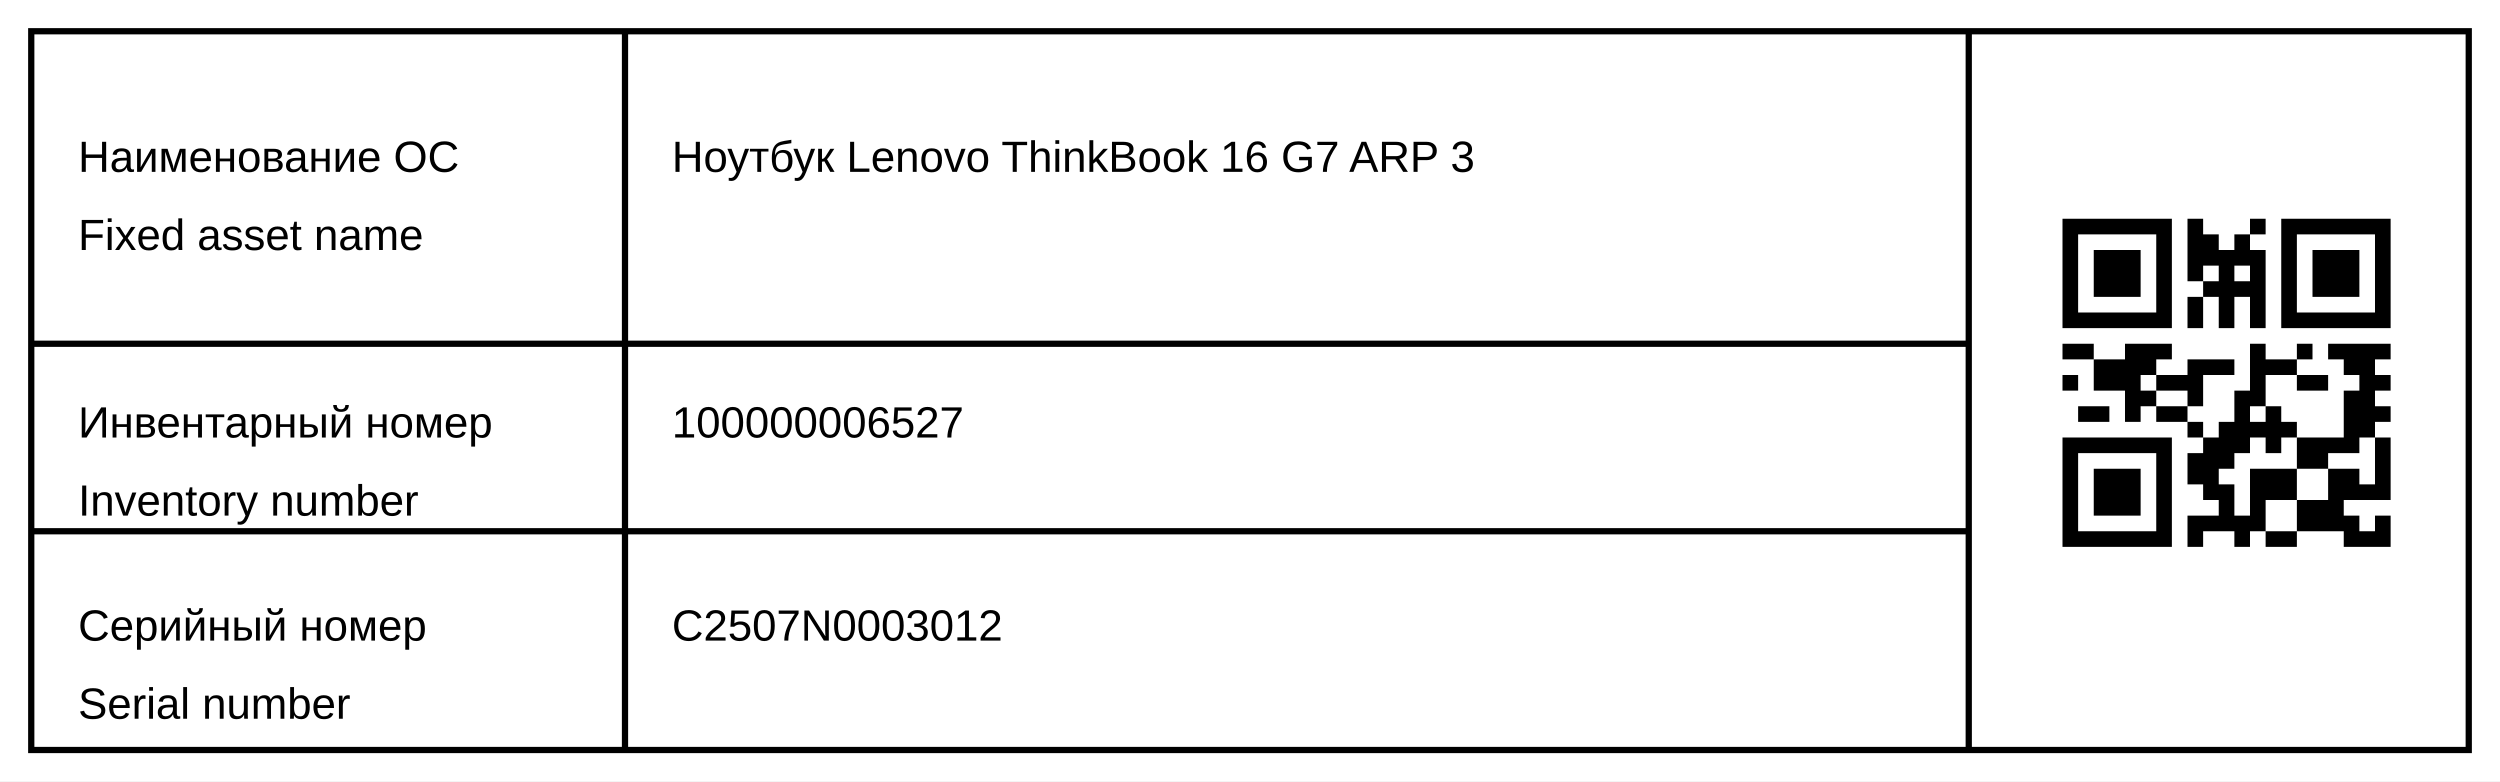
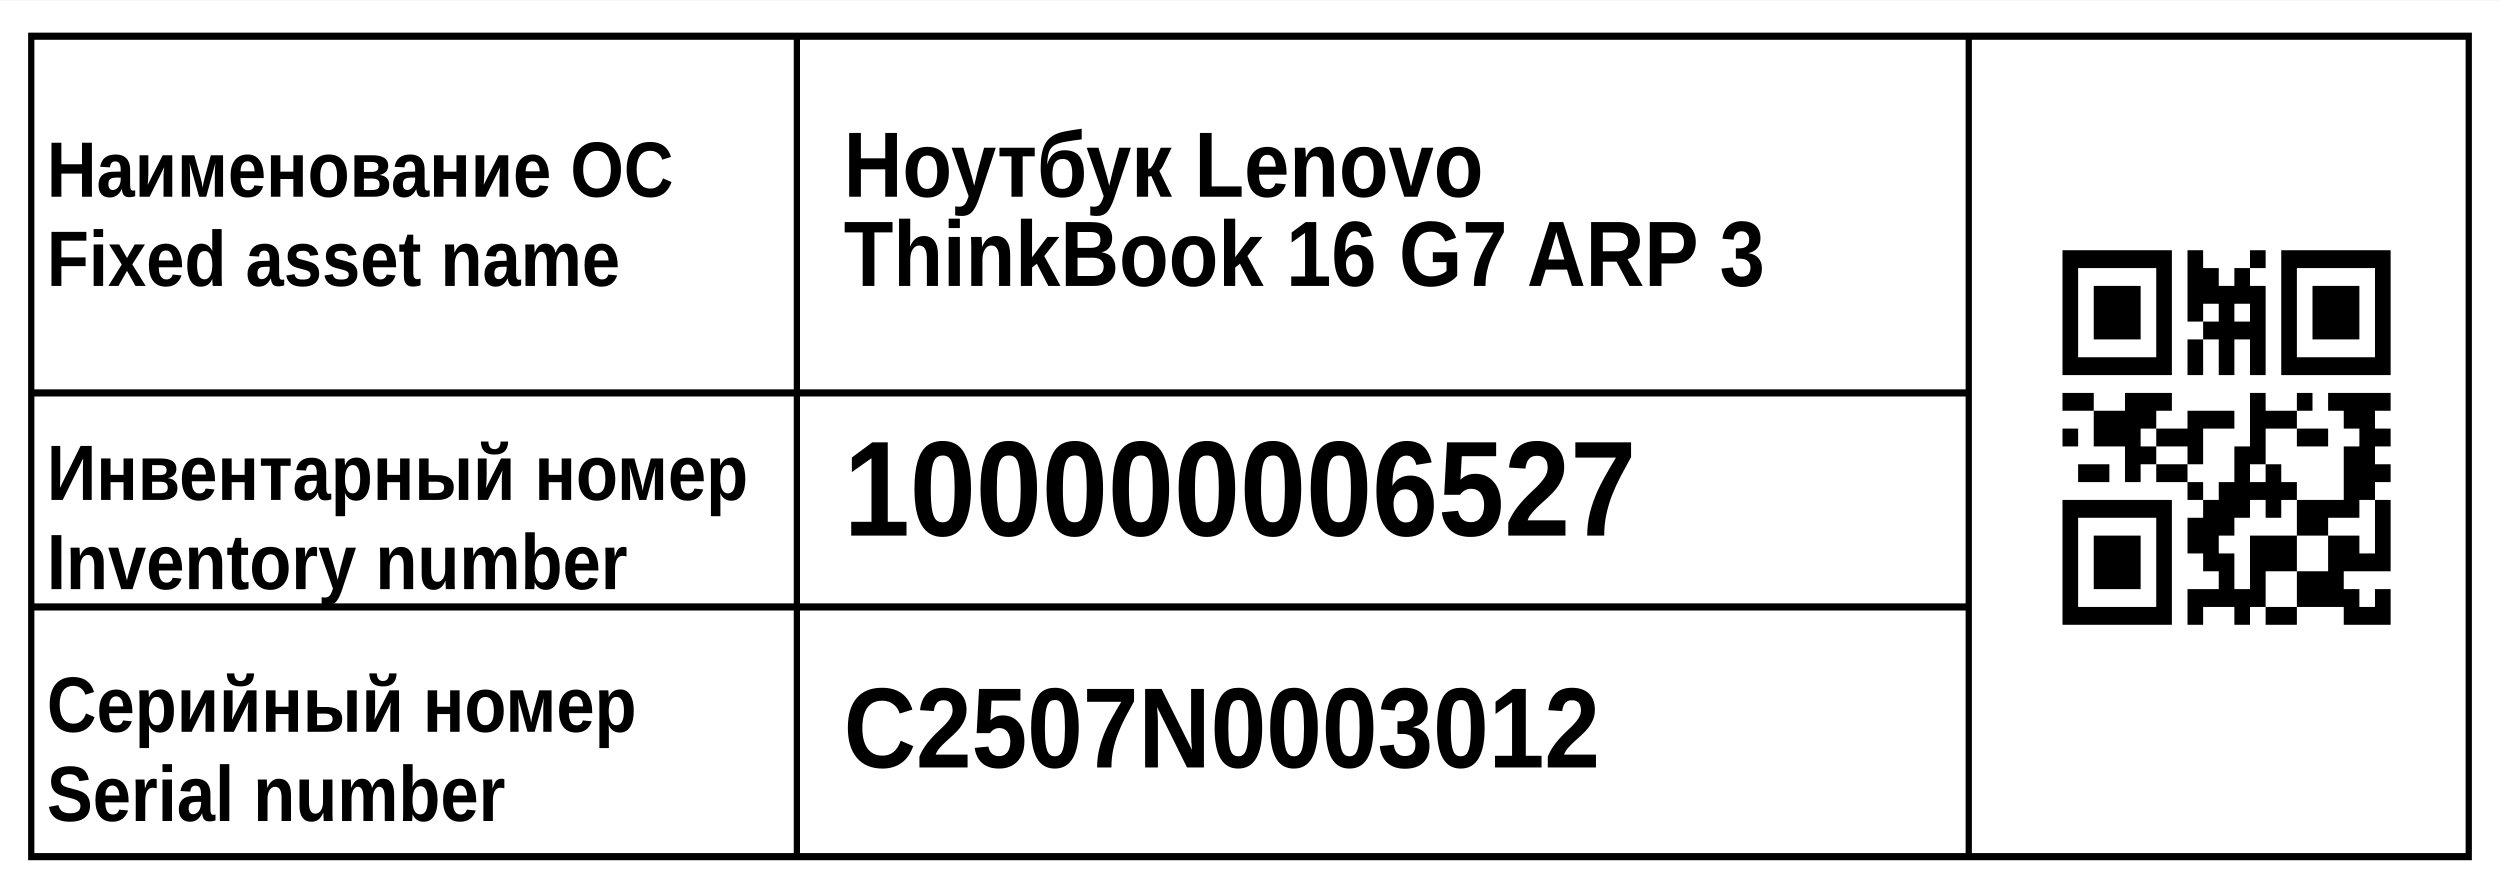
- <svg xmlns="http://www.w3.org/2000/svg" width="800" height="250" viewBox="0 0 800 250">
-   <rect width="100%" height="100%" fill="white" />
-   <rect x="10" y="10" width="780" height="230" fill="none" stroke="black" stroke-width="2" />
-   <line x1="200" y1="10" x2="200" y2="240" stroke="black" stroke-width="2" />
-   <line x1="630" y1="10" x2="630" y2="240" stroke="black" stroke-width="2" />
-   <line x1="10" y1="110" x2="630" y2="110" stroke="black" stroke-width="2" />
-   <line x1="10" y1="170" x2="630" y2="170" stroke="black" stroke-width="2" />
-   <g font-family="Arial, sans-serif" font-size="14" fill="black">
-     <text x="25" y="55">Наименование ОС</text>
-     <text x="25" y="80">Fixed asset name</text>
-     <text x="25" y="140">Инвентарный номер</text>
-     <text x="25" y="165">Inventory number</text>
-     <text x="25" y="205">Серийный номер</text>
-     <text x="25" y="230">Serial number</text>
-   </g>
-   <g font-family="Arial, sans-serif" font-size="14" fill="black">
-     <text x="215" y="55">Ноутбук Lenovo ThinkBook 16 G7 ARP 3</text>
-     <text x="215" y="140">100000006527</text>
-     <text x="215" y="205">C2507N0003012</text>
-   </g>
-   <g transform="translate(660, 70)">
-     <path d="M 0 0 h 5 v 5 h -5 Z M 5 0 h 5 v 5 h -5 Z M 10 0 h 5 v 5 h -5 Z M 15 0 h 5 v 5 h -5 Z M 20 0 h 5 v 5 h -5 Z M 25 0 h 5 v 5 h -5 Z M 30 0 h 5 v 5 h -5 Z M 40 0 h 5 v 5 h -5 Z M 60 0 h 5 v 5 h -5 Z M 70 0 h 5 v 5 h -5 Z M 75 0 h 5 v 5 h -5 Z M 80 0 h 5 v 5 h -5 Z M 85 0 h 5 v 5 h -5 Z M 90 0 h 5 v 5 h -5 Z M 95 0 h 5 v 5 h -5 Z M 100 0 h 5 v 5 h -5 Z M 0 5 h 5 v 5 h -5 Z M 30 5 h 5 v 5 h -5 Z M 40 5 h 5 v 5 h -5 Z M 45 5 h 5 v 5 h -5 Z M 55 5 h 5 v 5 h -5 Z M 70 5 h 5 v 5 h -5 Z M 100 5 h 5 v 5 h -5 Z M 0 10 h 5 v 5 h -5 Z M 10 10 h 5 v 5 h -5 Z M 15 10 h 5 v 5 h -5 Z M 20 10 h 5 v 5 h -5 Z M 30 10 h 5 v 5 h -5 Z M 40 10 h 5 v 5 h -5 Z M 45 10 h 5 v 5 h -5 Z M 50 10 h 5 v 5 h -5 Z M 55 10 h 5 v 5 h -5 Z M 60 10 h 5 v 5 h -5 Z M 70 10 h 5 v 5 h -5 Z M 80 10 h 5 v 5 h -5 Z M 85 10 h 5 v 5 h -5 Z M 90 10 h 5 v 5 h -5 Z M 100 10 h 5 v 5 h -5 Z M 0 15 h 5 v 5 h -5 Z M 10 15 h 5 v 5 h -5 Z M 15 15 h 5 v 5 h -5 Z M 20 15 h 5 v 5 h -5 Z M 30 15 h 5 v 5 h -5 Z M 40 15 h 5 v 5 h -5 Z M 50 15 h 5 v 5 h -5 Z M 60 15 h 5 v 5 h -5 Z M 70 15 h 5 v 5 h -5 Z M 80 15 h 5 v 5 h -5 Z M 85 15 h 5 v 5 h -5 Z M 90 15 h 5 v 5 h -5 Z M 100 15 h 5 v 5 h -5 Z M 0 20 h 5 v 5 h -5 Z M 10 20 h 5 v 5 h -5 Z M 15 20 h 5 v 5 h -5 Z M 20 20 h 5 v 5 h -5 Z M 30 20 h 5 v 5 h -5 Z M 45 20 h 5 v 5 h -5 Z M 50 20 h 5 v 5 h -5 Z M 55 20 h 5 v 5 h -5 Z M 60 20 h 5 v 5 h -5 Z M 70 20 h 5 v 5 h -5 Z M 80 20 h 5 v 5 h -5 Z M 85 20 h 5 v 5 h -5 Z M 90 20 h 5 v 5 h -5 Z M 100 20 h 5 v 5 h -5 Z M 0 25 h 5 v 5 h -5 Z M 30 25 h 5 v 5 h -5 Z M 40 25 h 5 v 5 h -5 Z M 50 25 h 5 v 5 h -5 Z M 60 25 h 5 v 5 h -5 Z M 70 25 h 5 v 5 h -5 Z M 100 25 h 5 v 5 h -5 Z M 0 30 h 5 v 5 h -5 Z M 5 30 h 5 v 5 h -5 Z M 10 30 h 5 v 5 h -5 Z M 15 30 h 5 v 5 h -5 Z M 20 30 h 5 v 5 h -5 Z M 25 30 h 5 v 5 h -5 Z M 30 30 h 5 v 5 h -5 Z M 40 30 h 5 v 5 h -5 Z M 50 30 h 5 v 5 h -5 Z M 60 30 h 5 v 5 h -5 Z M 70 30 h 5 v 5 h -5 Z M 75 30 h 5 v 5 h -5 Z M 80 30 h 5 v 5 h -5 Z M 85 30 h 5 v 5 h -5 Z M 90 30 h 5 v 5 h -5 Z M 95 30 h 5 v 5 h -5 Z M 100 30 h 5 v 5 h -5 Z M 0 40 h 5 v 5 h -5 Z M 5 40 h 5 v 5 h -5 Z M 20 40 h 5 v 5 h -5 Z M 25 40 h 5 v 5 h -5 Z M 30 40 h 5 v 5 h -5 Z M 60 40 h 5 v 5 h -5 Z M 75 40 h 5 v 5 h -5 Z M 85 40 h 5 v 5 h -5 Z M 90 40 h 5 v 5 h -5 Z M 95 40 h 5 v 5 h -5 Z M 100 40 h 5 v 5 h -5 Z M 10 45 h 5 v 5 h -5 Z M 15 45 h 5 v 5 h -5 Z M 20 45 h 5 v 5 h -5 Z M 25 45 h 5 v 5 h -5 Z M 40 45 h 5 v 5 h -5 Z M 45 45 h 5 v 5 h -5 Z M 50 45 h 5 v 5 h -5 Z M 60 45 h 5 v 5 h -5 Z M 65 45 h 5 v 5 h -5 Z M 70 45 h 5 v 5 h -5 Z M 90 45 h 5 v 5 h -5 Z M 95 45 h 5 v 5 h -5 Z M 0 50 h 5 v 5 h -5 Z M 10 50 h 5 v 5 h -5 Z M 15 50 h 5 v 5 h -5 Z M 20 50 h 5 v 5 h -5 Z M 30 50 h 5 v 5 h -5 Z M 35 50 h 5 v 5 h -5 Z M 40 50 h 5 v 5 h -5 Z M 60 50 h 5 v 5 h -5 Z M 75 50 h 5 v 5 h -5 Z M 80 50 h 5 v 5 h -5 Z M 95 50 h 5 v 5 h -5 Z M 100 50 h 5 v 5 h -5 Z M 20 55 h 5 v 5 h -5 Z M 25 55 h 5 v 5 h -5 Z M 40 55 h 5 v 5 h -5 Z M 55 55 h 5 v 5 h -5 Z M 60 55 h 5 v 5 h -5 Z M 90 55 h 5 v 5 h -5 Z M 95 55 h 5 v 5 h -5 Z M 5 60 h 5 v 5 h -5 Z M 10 60 h 5 v 5 h -5 Z M 20 60 h 5 v 5 h -5 Z M 30 60 h 5 v 5 h -5 Z M 35 60 h 5 v 5 h -5 Z M 55 60 h 5 v 5 h -5 Z M 65 60 h 5 v 5 h -5 Z M 90 60 h 5 v 5 h -5 Z M 95 60 h 5 v 5 h -5 Z M 100 60 h 5 v 5 h -5 Z M 40 65 h 5 v 5 h -5 Z M 50 65 h 5 v 5 h -5 Z M 55 65 h 5 v 5 h -5 Z M 60 65 h 5 v 5 h -5 Z M 65 65 h 5 v 5 h -5 Z M 70 65 h 5 v 5 h -5 Z M 90 65 h 5 v 5 h -5 Z M 95 65 h 5 v 5 h -5 Z M 0 70 h 5 v 5 h -5 Z M 5 70 h 5 v 5 h -5 Z M 10 70 h 5 v 5 h -5 Z M 15 70 h 5 v 5 h -5 Z M 20 70 h 5 v 5 h -5 Z M 25 70 h 5 v 5 h -5 Z M 30 70 h 5 v 5 h -5 Z M 45 70 h 5 v 5 h -5 Z M 50 70 h 5 v 5 h -5 Z M 55 70 h 5 v 5 h -5 Z M 65 70 h 5 v 5 h -5 Z M 75 70 h 5 v 5 h -5 Z M 80 70 h 5 v 5 h -5 Z M 85 70 h 5 v 5 h -5 Z M 90 70 h 5 v 5 h -5 Z M 100 70 h 5 v 5 h -5 Z M 0 75 h 5 v 5 h -5 Z M 30 75 h 5 v 5 h -5 Z M 40 75 h 5 v 5 h -5 Z M 45 75 h 5 v 5 h -5 Z M 50 75 h 5 v 5 h -5 Z M 75 75 h 5 v 5 h -5 Z M 80 75 h 5 v 5 h -5 Z M 100 75 h 5 v 5 h -5 Z M 0 80 h 5 v 5 h -5 Z M 10 80 h 5 v 5 h -5 Z M 15 80 h 5 v 5 h -5 Z M 20 80 h 5 v 5 h -5 Z M 30 80 h 5 v 5 h -5 Z M 40 80 h 5 v 5 h -5 Z M 45 80 h 5 v 5 h -5 Z M 60 80 h 5 v 5 h -5 Z M 65 80 h 5 v 5 h -5 Z M 70 80 h 5 v 5 h -5 Z M 85 80 h 5 v 5 h -5 Z M 90 80 h 5 v 5 h -5 Z M 100 80 h 5 v 5 h -5 Z M 0 85 h 5 v 5 h -5 Z M 10 85 h 5 v 5 h -5 Z M 15 85 h 5 v 5 h -5 Z M 20 85 h 5 v 5 h -5 Z M 30 85 h 5 v 5 h -5 Z M 45 85 h 5 v 5 h -5 Z M 50 85 h 5 v 5 h -5 Z M 60 85 h 5 v 5 h -5 Z M 65 85 h 5 v 5 h -5 Z M 70 85 h 5 v 5 h -5 Z M 85 85 h 5 v 5 h -5 Z M 90 85 h 5 v 5 h -5 Z M 95 85 h 5 v 5 h -5 Z M 100 85 h 5 v 5 h -5 Z M 0 90 h 5 v 5 h -5 Z M 10 90 h 5 v 5 h -5 Z M 15 90 h 5 v 5 h -5 Z M 20 90 h 5 v 5 h -5 Z M 30 90 h 5 v 5 h -5 Z M 50 90 h 5 v 5 h -5 Z M 60 90 h 5 v 5 h -5 Z M 75 90 h 5 v 5 h -5 Z M 80 90 h 5 v 5 h -5 Z M 85 90 h 5 v 5 h -5 Z M 0 95 h 5 v 5 h -5 Z M 30 95 h 5 v 5 h -5 Z M 40 95 h 5 v 5 h -5 Z M 45 95 h 5 v 5 h -5 Z M 50 95 h 5 v 5 h -5 Z M 55 95 h 5 v 5 h -5 Z M 60 95 h 5 v 5 h -5 Z M 75 95 h 5 v 5 h -5 Z M 80 95 h 5 v 5 h -5 Z M 85 95 h 5 v 5 h -5 Z M 90 95 h 5 v 5 h -5 Z M 100 95 h 5 v 5 h -5 Z M 0 100 h 5 v 5 h -5 Z M 5 100 h 5 v 5 h -5 Z M 10 100 h 5 v 5 h -5 Z M 15 100 h 5 v 5 h -5 Z M 20 100 h 5 v 5 h -5 Z M 25 100 h 5 v 5 h -5 Z M 30 100 h 5 v 5 h -5 Z M 40 100 h 5 v 5 h -5 Z M 55 100 h 5 v 5 h -5 Z M 65 100 h 5 v 5 h -5 Z M 70 100 h 5 v 5 h -5 Z M 90 100 h 5 v 5 h -5 Z M 95 100 h 5 v 5 h -5 Z M 100 100 h 5 v 5 h -5 Z" fill="black" />
+ <svg xmlns="http://www.w3.org/2000/svg" width="70mm" height="25mm" viewBox="0 0 827 295">
+   <g transform="scale(1.03375 1.18)">
+     <rect width="100%" height="100%" fill="white" />
+     <rect x="10" y="10" width="780" height="230" fill="none" stroke="black" stroke-width="2" />
+     <line x1="255" y1="10" x2="255" y2="240" stroke="black" stroke-width="2" />
+     <line x1="630" y1="10" x2="630" y2="240" stroke="black" stroke-width="2" />
+     <line x1="10" y1="110" x2="630" y2="110" stroke="black" stroke-width="2" />
+     <line x1="10" y1="170" x2="630" y2="170" stroke="black" stroke-width="2" />
+     <g font-family="Arial, sans-serif" font-weight="bold" font-size="22" fill="black">
+       <text x="15" y="55">Наименование ОС</text>
+       <text x="15" y="80">Fixed asset name</text>
+       <text x="15" y="140">Инвентарный номер</text>
+       <text x="15" y="165">Inventory number</text>
+       <text x="15" y="205">Серийный номер</text>
+       <text x="15" y="230">Serial number</text>
+     </g>
+     <g font-family="Arial, sans-serif" font-size="26" fill="black">
+       <text font-weight="bold" x="270" y="55">Ноутбук Lenovo</text>
+       <text font-weight="bold" x="270" y="80">ThinkBook 16 G7 ARP 3</text>
+       <text font-size="38" font-weight="bold" x="270" y="150">100000006527</text>
+       <text font-size="32" font-weight="bold" x="270" y="215">C2507N0003012</text>
+     </g>
+     <g transform="translate(660, 70)">
+       <path d="M 0 0 h 5 v 5 h -5 Z M 5 0 h 5 v 5 h -5 Z M 10 0 h 5 v 5 h -5 Z M 15 0 h 5 v 5 h -5 Z M 20 0 h 5 v 5 h -5 Z M 25 0 h 5 v 5 h -5 Z M 30 0 h 5 v 5 h -5 Z M 40 0 h 5 v 5 h -5 Z M 60 0 h 5 v 5 h -5 Z M 70 0 h 5 v 5 h -5 Z M 75 0 h 5 v 5 h -5 Z M 80 0 h 5 v 5 h -5 Z M 85 0 h 5 v 5 h -5 Z M 90 0 h 5 v 5 h -5 Z M 95 0 h 5 v 5 h -5 Z M 100 0 h 5 v 5 h -5 Z M 0 5 h 5 v 5 h -5 Z M 30 5 h 5 v 5 h -5 Z M 40 5 h 5 v 5 h -5 Z M 45 5 h 5 v 5 h -5 Z M 55 5 h 5 v 5 h -5 Z M 70 5 h 5 v 5 h -5 Z M 100 5 h 5 v 5 h -5 Z M 0 10 h 5 v 5 h -5 Z M 10 10 h 5 v 5 h -5 Z M 15 10 h 5 v 5 h -5 Z M 20 10 h 5 v 5 h -5 Z M 30 10 h 5 v 5 h -5 Z M 40 10 h 5 v 5 h -5 Z M 45 10 h 5 v 5 h -5 Z M 50 10 h 5 v 5 h -5 Z M 55 10 h 5 v 5 h -5 Z M 60 10 h 5 v 5 h -5 Z M 70 10 h 5 v 5 h -5 Z M 80 10 h 5 v 5 h -5 Z M 85 10 h 5 v 5 h -5 Z M 90 10 h 5 v 5 h -5 Z M 100 10 h 5 v 5 h -5 Z M 0 15 h 5 v 5 h -5 Z M 10 15 h 5 v 5 h -5 Z M 15 15 h 5 v 5 h -5 Z M 20 15 h 5 v 5 h -5 Z M 30 15 h 5 v 5 h -5 Z M 40 15 h 5 v 5 h -5 Z M 50 15 h 5 v 5 h -5 Z M 60 15 h 5 v 5 h -5 Z M 70 15 h 5 v 5 h -5 Z M 80 15 h 5 v 5 h -5 Z M 85 15 h 5 v 5 h -5 Z M 90 15 h 5 v 5 h -5 Z M 100 15 h 5 v 5 h -5 Z M 0 20 h 5 v 5 h -5 Z M 10 20 h 5 v 5 h -5 Z M 15 20 h 5 v 5 h -5 Z M 20 20 h 5 v 5 h -5 Z M 30 20 h 5 v 5 h -5 Z M 45 20 h 5 v 5 h -5 Z M 50 20 h 5 v 5 h -5 Z M 55 20 h 5 v 5 h -5 Z M 60 20 h 5 v 5 h -5 Z M 70 20 h 5 v 5 h -5 Z M 80 20 h 5 v 5 h -5 Z M 85 20 h 5 v 5 h -5 Z M 90 20 h 5 v 5 h -5 Z M 100 20 h 5 v 5 h -5 Z M 0 25 h 5 v 5 h -5 Z M 30 25 h 5 v 5 h -5 Z M 40 25 h 5 v 5 h -5 Z M 50 25 h 5 v 5 h -5 Z M 60 25 h 5 v 5 h -5 Z M 70 25 h 5 v 5 h -5 Z M 100 25 h 5 v 5 h -5 Z M 0 30 h 5 v 5 h -5 Z M 5 30 h 5 v 5 h -5 Z M 10 30 h 5 v 5 h -5 Z M 15 30 h 5 v 5 h -5 Z M 20 30 h 5 v 5 h -5 Z M 25 30 h 5 v 5 h -5 Z M 30 30 h 5 v 5 h -5 Z M 40 30 h 5 v 5 h -5 Z M 50 30 h 5 v 5 h -5 Z M 60 30 h 5 v 5 h -5 Z M 70 30 h 5 v 5 h -5 Z M 75 30 h 5 v 5 h -5 Z M 80 30 h 5 v 5 h -5 Z M 85 30 h 5 v 5 h -5 Z M 90 30 h 5 v 5 h -5 Z M 95 30 h 5 v 5 h -5 Z M 100 30 h 5 v 5 h -5 Z M 0 40 h 5 v 5 h -5 Z M 5 40 h 5 v 5 h -5 Z M 20 40 h 5 v 5 h -5 Z M 25 40 h 5 v 5 h -5 Z M 30 40 h 5 v 5 h -5 Z M 60 40 h 5 v 5 h -5 Z M 75 40 h 5 v 5 h -5 Z M 85 40 h 5 v 5 h -5 Z M 90 40 h 5 v 5 h -5 Z M 95 40 h 5 v 5 h -5 Z M 100 40 h 5 v 5 h -5 Z M 10 45 h 5 v 5 h -5 Z M 15 45 h 5 v 5 h -5 Z M 20 45 h 5 v 5 h -5 Z M 25 45 h 5 v 5 h -5 Z M 40 45 h 5 v 5 h -5 Z M 45 45 h 5 v 5 h -5 Z M 50 45 h 5 v 5 h -5 Z M 60 45 h 5 v 5 h -5 Z M 65 45 h 5 v 5 h -5 Z M 70 45 h 5 v 5 h -5 Z M 90 45 h 5 v 5 h -5 Z M 95 45 h 5 v 5 h -5 Z M 0 50 h 5 v 5 h -5 Z M 10 50 h 5 v 5 h -5 Z M 15 50 h 5 v 5 h -5 Z M 20 50 h 5 v 5 h -5 Z M 30 50 h 5 v 5 h -5 Z M 35 50 h 5 v 5 h -5 Z M 40 50 h 5 v 5 h -5 Z M 60 50 h 5 v 5 h -5 Z M 75 50 h 5 v 5 h -5 Z M 80 50 h 5 v 5 h -5 Z M 95 50 h 5 v 5 h -5 Z M 100 50 h 5 v 5 h -5 Z M 20 55 h 5 v 5 h -5 Z M 25 55 h 5 v 5 h -5 Z M 40 55 h 5 v 5 h -5 Z M 55 55 h 5 v 5 h -5 Z M 60 55 h 5 v 5 h -5 Z M 90 55 h 5 v 5 h -5 Z M 95 55 h 5 v 5 h -5 Z M 5 60 h 5 v 5 h -5 Z M 10 60 h 5 v 5 h -5 Z M 20 60 h 5 v 5 h -5 Z M 30 60 h 5 v 5 h -5 Z M 35 60 h 5 v 5 h -5 Z M 55 60 h 5 v 5 h -5 Z M 65 60 h 5 v 5 h -5 Z M 90 60 h 5 v 5 h -5 Z M 95 60 h 5 v 5 h -5 Z M 100 60 h 5 v 5 h -5 Z M 40 65 h 5 v 5 h -5 Z M 50 65 h 5 v 5 h -5 Z M 55 65 h 5 v 5 h -5 Z M 60 65 h 5 v 5 h -5 Z M 65 65 h 5 v 5 h -5 Z M 70 65 h 5 v 5 h -5 Z M 90 65 h 5 v 5 h -5 Z M 95 65 h 5 v 5 h -5 Z M 0 70 h 5 v 5 h -5 Z M 5 70 h 5 v 5 h -5 Z M 10 70 h 5 v 5 h -5 Z M 15 70 h 5 v 5 h -5 Z M 20 70 h 5 v 5 h -5 Z M 25 70 h 5 v 5 h -5 Z M 30 70 h 5 v 5 h -5 Z M 45 70 h 5 v 5 h -5 Z M 50 70 h 5 v 5 h -5 Z M 55 70 h 5 v 5 h -5 Z M 65 70 h 5 v 5 h -5 Z M 75 70 h 5 v 5 h -5 Z M 80 70 h 5 v 5 h -5 Z M 85 70 h 5 v 5 h -5 Z M 90 70 h 5 v 5 h -5 Z M 100 70 h 5 v 5 h -5 Z M 0 75 h 5 v 5 h -5 Z M 30 75 h 5 v 5 h -5 Z M 40 75 h 5 v 5 h -5 Z M 45 75 h 5 v 5 h -5 Z M 50 75 h 5 v 5 h -5 Z M 75 75 h 5 v 5 h -5 Z M 80 75 h 5 v 5 h -5 Z M 100 75 h 5 v 5 h -5 Z M 0 80 h 5 v 5 h -5 Z M 10 80 h 5 v 5 h -5 Z M 15 80 h 5 v 5 h -5 Z M 20 80 h 5 v 5 h -5 Z M 30 80 h 5 v 5 h -5 Z M 40 80 h 5 v 5 h -5 Z M 45 80 h 5 v 5 h -5 Z M 60 80 h 5 v 5 h -5 Z M 65 80 h 5 v 5 h -5 Z M 70 80 h 5 v 5 h -5 Z M 85 80 h 5 v 5 h -5 Z M 90 80 h 5 v 5 h -5 Z M 100 80 h 5 v 5 h -5 Z M 0 85 h 5 v 5 h -5 Z M 10 85 h 5 v 5 h -5 Z M 15 85 h 5 v 5 h -5 Z M 20 85 h 5 v 5 h -5 Z M 30 85 h 5 v 5 h -5 Z M 45 85 h 5 v 5 h -5 Z M 50 85 h 5 v 5 h -5 Z M 60 85 h 5 v 5 h -5 Z M 65 85 h 5 v 5 h -5 Z M 70 85 h 5 v 5 h -5 Z M 85 85 h 5 v 5 h -5 Z M 90 85 h 5 v 5 h -5 Z M 95 85 h 5 v 5 h -5 Z M 100 85 h 5 v 5 h -5 Z M 0 90 h 5 v 5 h -5 Z M 10 90 h 5 v 5 h -5 Z M 15 90 h 5 v 5 h -5 Z M 20 90 h 5 v 5 h -5 Z M 30 90 h 5 v 5 h -5 Z M 50 90 h 5 v 5 h -5 Z M 60 90 h 5 v 5 h -5 Z M 75 90 h 5 v 5 h -5 Z M 80 90 h 5 v 5 h -5 Z M 85 90 h 5 v 5 h -5 Z M 0 95 h 5 v 5 h -5 Z M 30 95 h 5 v 5 h -5 Z M 40 95 h 5 v 5 h -5 Z M 45 95 h 5 v 5 h -5 Z M 50 95 h 5 v 5 h -5 Z M 55 95 h 5 v 5 h -5 Z M 60 95 h 5 v 5 h -5 Z M 75 95 h 5 v 5 h -5 Z M 80 95 h 5 v 5 h -5 Z M 85 95 h 5 v 5 h -5 Z M 90 95 h 5 v 5 h -5 Z M 100 95 h 5 v 5 h -5 Z M 0 100 h 5 v 5 h -5 Z M 5 100 h 5 v 5 h -5 Z M 10 100 h 5 v 5 h -5 Z M 15 100 h 5 v 5 h -5 Z M 20 100 h 5 v 5 h -5 Z M 25 100 h 5 v 5 h -5 Z M 30 100 h 5 v 5 h -5 Z M 40 100 h 5 v 5 h -5 Z M 55 100 h 5 v 5 h -5 Z M 65 100 h 5 v 5 h -5 Z M 70 100 h 5 v 5 h -5 Z M 90 100 h 5 v 5 h -5 Z M 95 100 h 5 v 5 h -5 Z M 100 100 h 5 v 5 h -5 Z" fill="black" />
+     </g>
  </g>
</svg>
